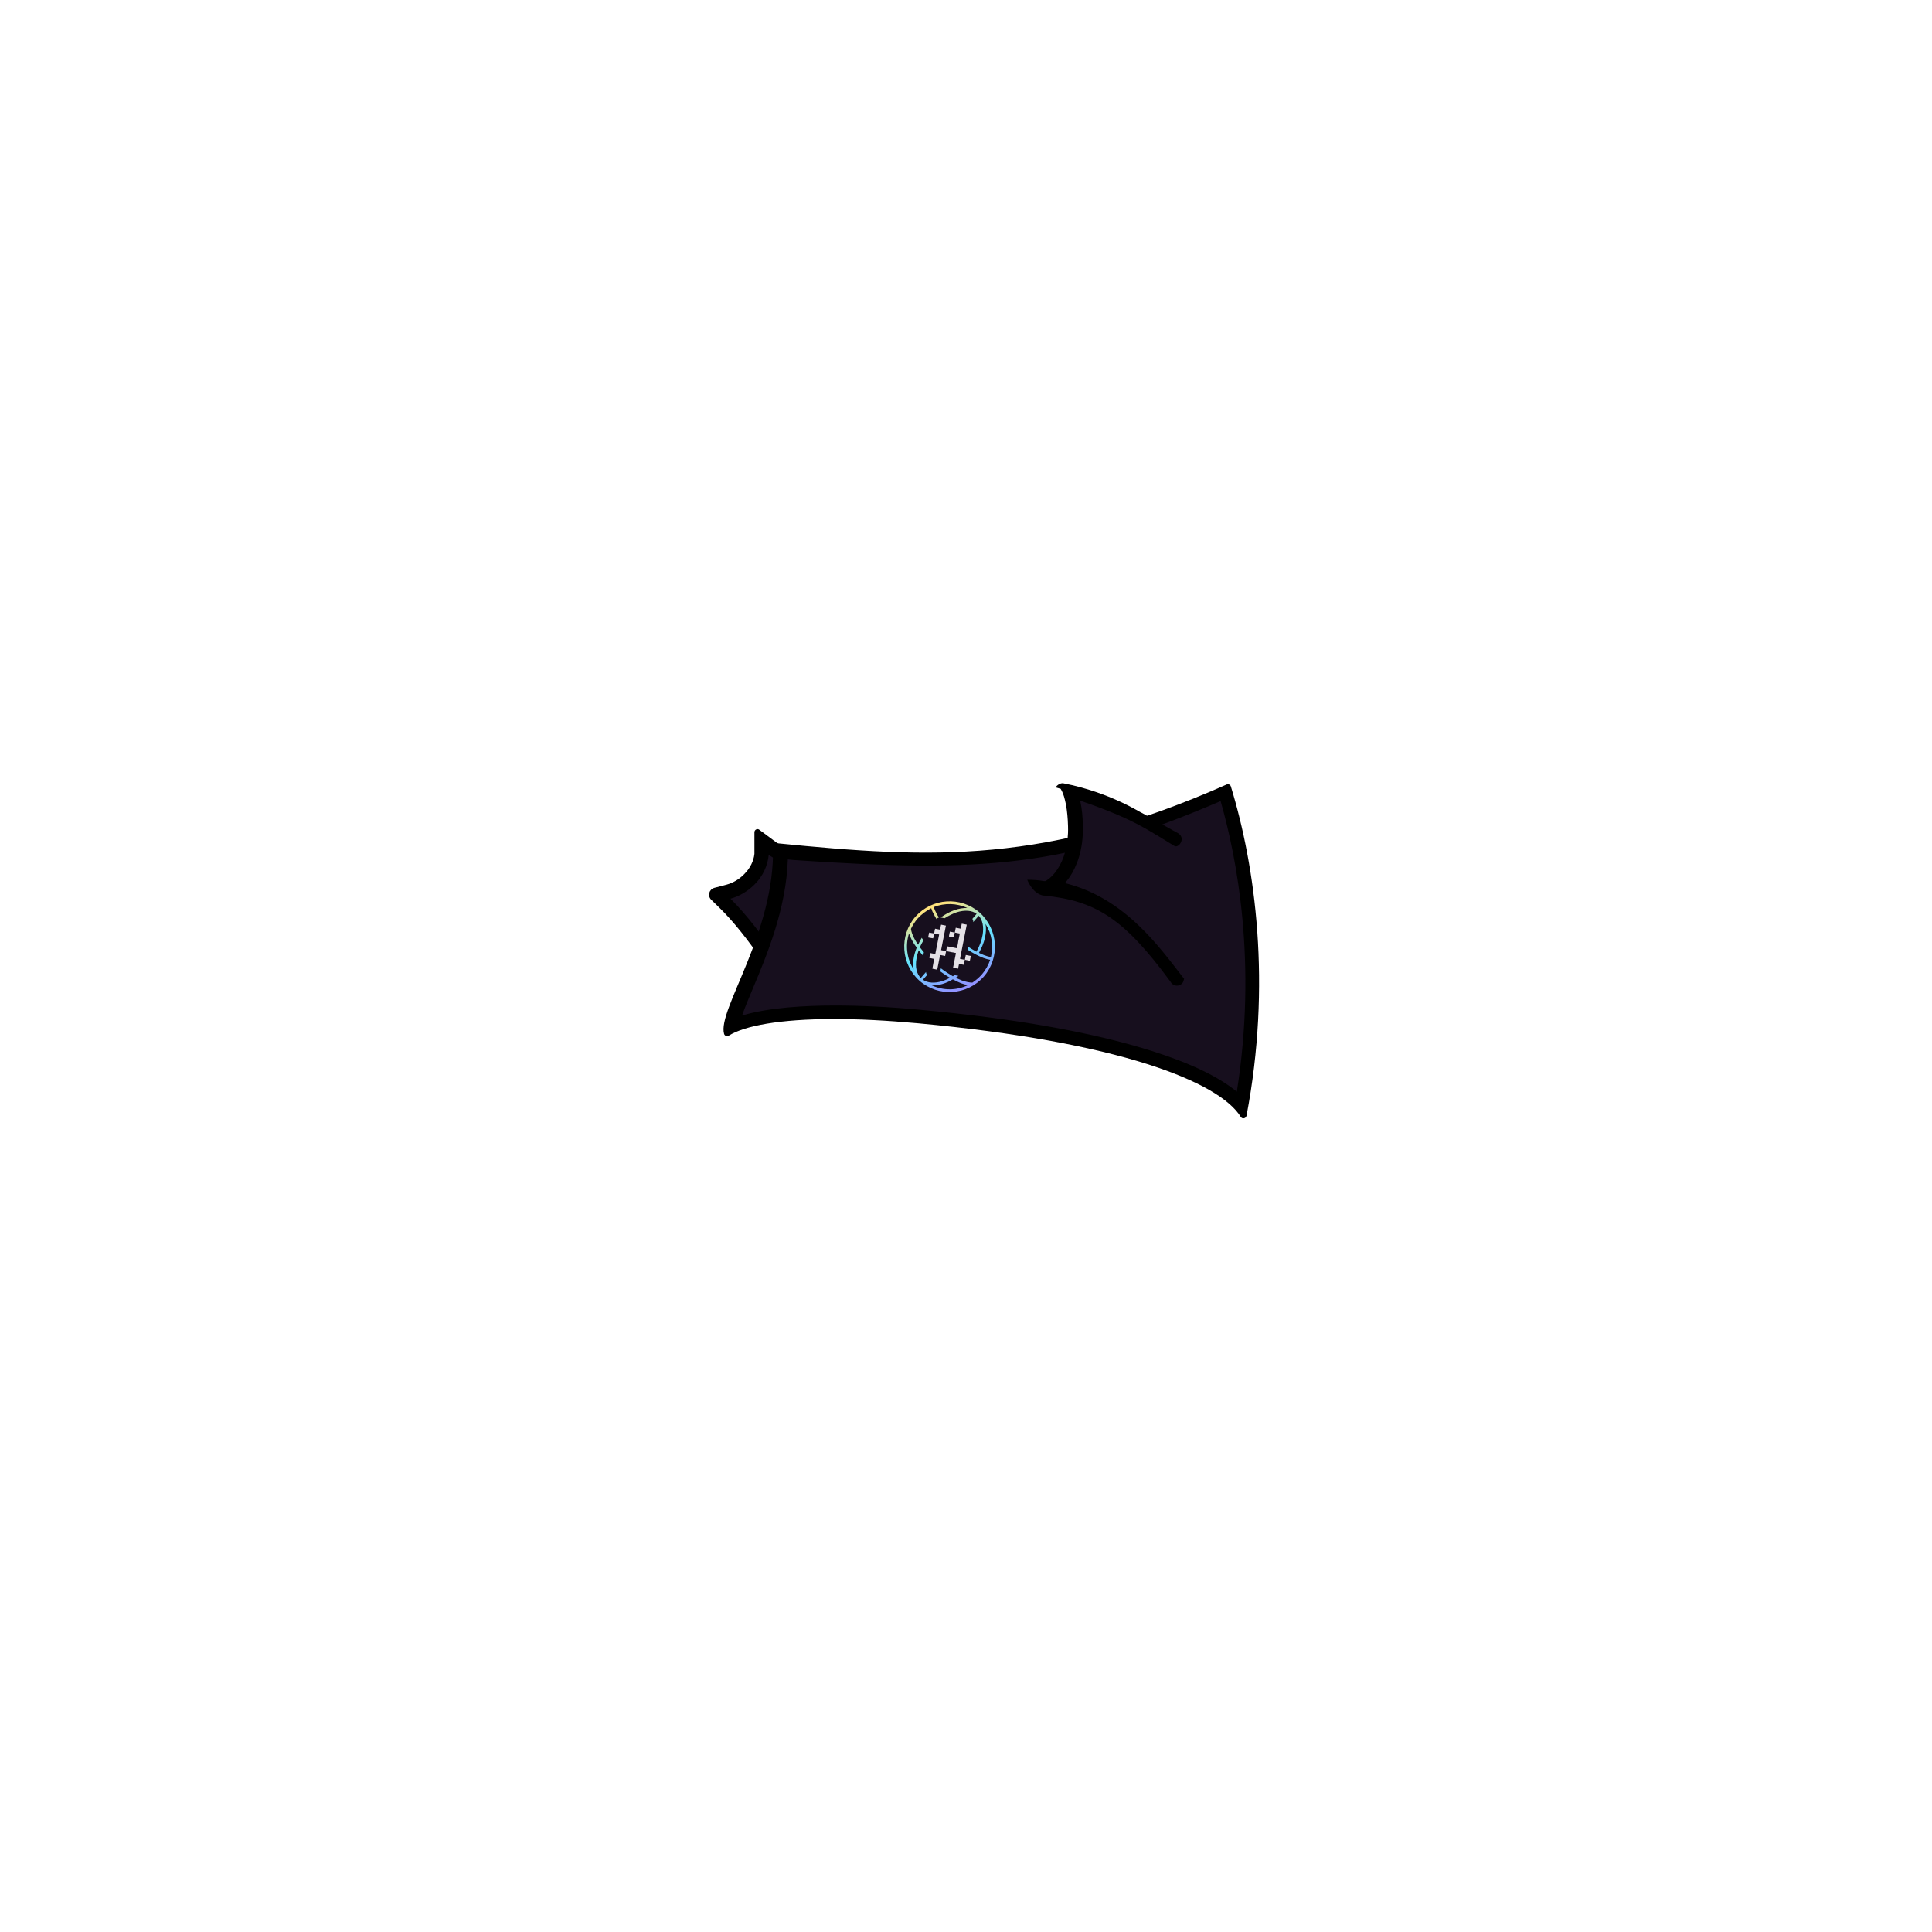
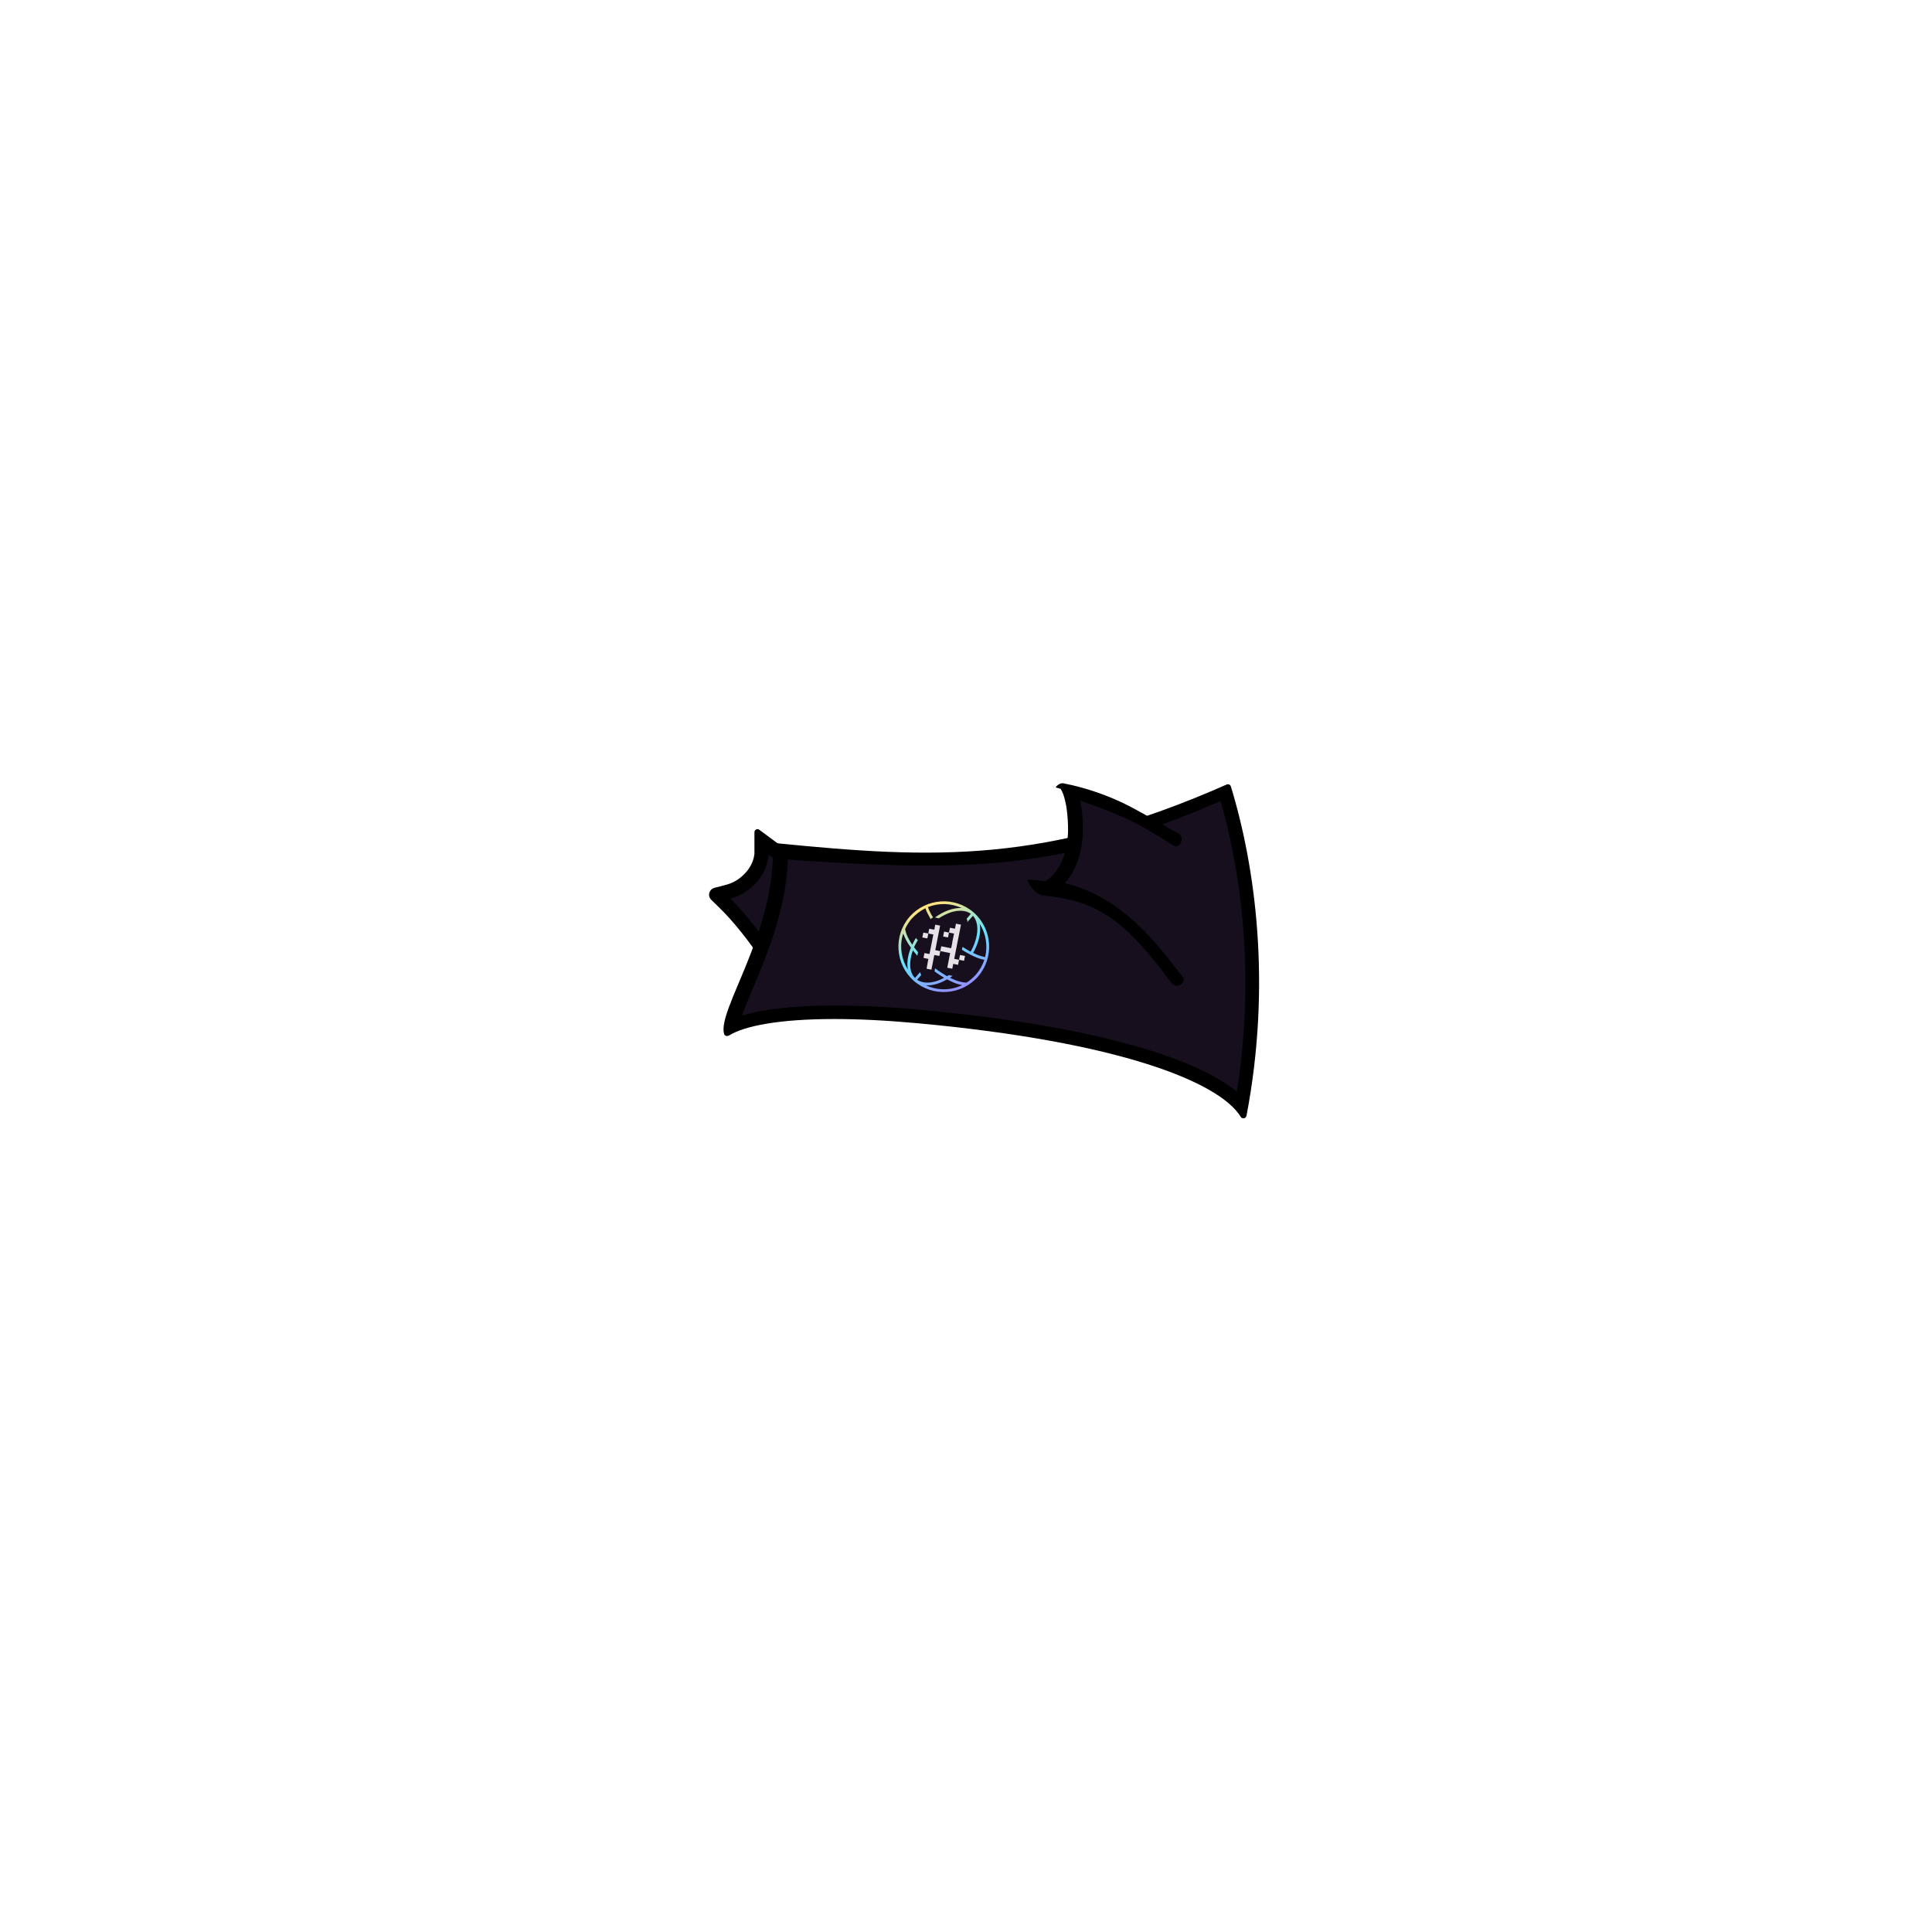
<svg xmlns="http://www.w3.org/2000/svg" version="1.1" id="wapuugotchi_svg__item" viewBox="0 0 1e3 1e3">
  <g class="RightArm--group">
    <path d="M436.59 504.77c-4.5 5.1-10.5 7.9-17 7.9-9.1 0-18.5-5.5-24.4-14.4-7.8-11.6-15.5-21.2-22.3-27.9l-4.8-4.7c-2-2-1.1-5.3 1.6-6.1l6.5-1.7c3.2-.9 6.4-2.7 9.1-5.5 3-3 4.8-6.7 5.2-10.4v-11.2c0-1.3 1.5-2.1 2.5-1.3l9.3 6.9c.7.5 1.7 1.1 2.9 1.7 10.2 4.9 31.7 27.4 35.7 46.7 2.1 10.1-1.2 16.5-4.3 20z" />
    <path d="M402.09 444.87q-2.3-1-4.2-2.4c-.5 5.5-3 11-7.3 15.3-3.7 3.7-8.1 6.2-12.5 7.4 8.7 8.6 17 19.8 23.2 29.1 4.5 6.7 11.6 11.1 18.3 11.1 4.1 0 8.1-1.6 11.4-5.4 13-14.8-17.3-49.6-28.9-55.1z" fill="#170f1e" />
  </g>
  <g class="Body--group">
    <defs>
      <linearGradient id="g1" x1="459.3" y1="475.3" x2="476.1" y2="516.8" gradientUnits="userSpaceOnUse">
        <stop offset="0" stop-color="#ffe27d" />
        <stop offset=".5" stop-color="#64e3ff" />
        <stop offset="1" stop-color="#9192ff" />
      </linearGradient>
    </defs>
    <path d="M401.886 436.443h-.2c-.9 0-1.6.7-1.6 1.6 1.3 44.5-28.9 84.7-25.3 97.1.2.7.8 1.1 1.5 1.1.3 0 .6-.1.9-.2 8.2-5.1 26.3-8.6 54.7-8.6 12.5 0 26.9.7 43.3 2.2 104 9.6 155.8 30.3 167 48.4.3.5.8.8 1.4.8.7 0 1.4-.5 1.6-1.3 13-68 4.6-129.1-8.1-170.5-.2-.7-.8-1.1-1.5-1.1h-.4c-93.523 41.432-152.27 38.548-233.3 30.5z" />
    <path d="M410.786 445.143c-1-.134-2-.234-3-.3-.9 25.8-10.8 49.4-18.2 67-1.8 4.3-4 9.5-5.5 13.8 13.8-4.2 32.9-5.2 48.1-5.2 13.2 0 28 .7 44 2.2 49.1 4.5 89.4 11.7 119.9 21.3 20 6.3 34.7 13.4 44.1 21.1 10.5-66.5.1-120.7-8.4-150.4-79.614 34.164-122.39 37.206-221 30.5z" fill="#170f1e" />
-     <g id="Logo" transform="translate(15, -2.5)">
+     <g id="Logo" transform="translate(12, -2.5)">
      <path id="Layer" fill-rule="evenodd" fill="url(#g1)" d="m494.2 508c-8.6 9.7-23.4 10.7-33.2 2.2-9.7-8.6-10.7-23.4-2.2-33.2 8.6-9.7 23.4-10.7 33.2-2.2 9.7 8.6 10.7 23.4 2.2 33.2zm-36.3-3.7c-0.6-3.3-0.1-7.2 1.6-11.3q-1.5-2-2.5-3.9-0.9-1.7-1.5-3.4c-2 6.2-1.1 13 2.4 18.6zm-1.4-21c0.2 1.5 0.8 3.2 1.8 5.1q0.8 1.5 1.9 3.1 0.8-1.8 1.9-3.6 0.1 0.2 0.2 0.4 0.3 0.5 0.8 0.7-1.1 1.9-2 3.8 1 1.3 2.1 2.6 0 0.2-0.1 0.4l-0.3 1.4q-1.2-1.4-2.3-2.8-0.8 2.2-1.1 4.2c-0.8 4.3 0 7.9 2.2 10.1l2.7-3.1q0 0.6 0.3 1.1 0.1 0.2 0.3 0.4l-2.2 2.5c2.4 1.7 6 2 10.1 0.7q1.9-0.6 3.9-1.7-2.4-1.4-5-3.3l0.3-1.6c2.1 1.6 4.2 2.9 6.2 4.1q0.4-0.3 0.9-0.6l1.9 0.4q0 0 0.1 0-0.7 0.5-1.4 1 1.7 0.8 3.2 1.4c2.1 0.7 3.9 1.1 5.4 1.1q2.6-1.7 4.8-4.1c2-2.3 3.5-5 4.4-7.7q-1.7-0.3-3.6-1c-2.5-1-5.2-2.4-8-4.2l0.3-1.5q2.2 1.4 4.2 2.5c1.7-3 2.7-5.9 3.2-8.7 0.7-4.2 0-7.7-2-9.9l-2.9 3.3c0.1-0.5 0-1.1-0.3-1.5q-0.1-0.1-0.1-0.2l2.2-2.6c-2.4-1.8-6.1-2.1-10.3-0.8-2 0.7-4.1 1.7-6.3 3.1l-1.9-0.4q0 0-0.1 0c4.7-3.4 9.6-5.1 13.8-4.9-5.5-2.6-11.8-2.7-17.4-0.5q0.5 1.6 1.5 3.4 0.5 1 1.2 2-0.4 0.1-0.7 0.3-0.3 0.2-0.5 0.6-0.8-1.2-1.3-2.3-1-1.7-1.5-3.4c-2.6 1.3-5 3.1-7.1 5.4q-2.1 2.5-3.4 5.3zm25.9 28.1q-2-0.8-4.2-2c-3.7 2.2-7.5 3.3-10.9 3.1 6 2.8 12.9 2.7 18.7-0.1q-1.7-0.3-3.6-1zm12.7-30.7c0.8 4.3-0.4 9.7-3.4 15q1.4 0.7 2.7 1.2 1.9 0.7 3.5 1c1.4-5.8 0.5-12-2.8-17.2z" />
      <path id="Layer" fill="#e5e1e6" d="m465.4 487.7l0.5-2.4v-0.1l2.6 0.5-0.5 2.5-2.3-0.4z" />
      <path id="Layer" fill="#e5e1e6" d="m468.8 484l-0.3 1.7 2.6 0.5-2 10.1-2.6-0.5-0.2 1-0.3 1.5 2.3 0.5h0.3l-0.1 0.2-0.3 1.5-0.6 3.4 2.5 0.5 1.5-7.6 2.6 0.5 0.5-2.5 5.1 1-1.5 7.6 2.6 0.5 0.5-2.5 2 0.4 0.5 0.1 0.5-2.6 1.1 0.2 1.4 0.3h0.1l0.5-2.5-2.6-0.5-0.5 2.5-2.5-0.5 3.5-17.7-2.6-0.5-0.5 2.6-2.6-0.5-0.5 2.5-2.5-0.5-0.2 0.7-0.3 1.6v0.2l0.3 0.1 2.2 0.4 0.5-2.5 2.6 0.5-0.5 2.5-0.3 1.4-0.2 1.4-0.5 2.3-5.1-1-0.5 2.5-2.6-0.5 2.5-12.7-2.5-0.5-0.2 0.9-0.3 1.7-2.6-0.5z" />
    </g>
  </g>
  <g class="LeftArm--group">
    <path d="m591.41 420.96c-1.228-0.36-16.635-10.734-40.905-15.5-1.7-0.4-3.683 1.211-4.083 2.111 2.54 0.686 2.583 0.73 2.583 0.73 0.9 1.5 1.6 3.258 2.2 5.758 0.2 0.8 0.4 1.7 0.6 2.7 0.5 3 0.9 6.6 1 10.9 0.3 9.7-2.1 17.2-5.5 22.3-1.7 2.6-3.7 4.601-5.8 5.901-0.2 0.2-0.5 0.2-0.8 0.2h-0.3c-2.8-0.5-5.8-0.7-8.7-0.7 0 0 2.4 6.5 7.5 8 0.2 0.1 0.4 0.1 0.6 0.1 0.2 0.1 0.4 0.1 0.6 0.1 26.6 2.7 41.147 11.538 65.465 44.61 0.7 1.3 2 2 3.3 2 0.6 0 1.2-0.101 1.7-0.401 0.508-0.26 0.944-0.641 1.27-1.11 0.063-0.09 0.124-0.181 0.184-0.273 4.81-11.512-4.691-55.107-4.24-70.343 2.636 0.599 5.658-4.605 1.485-6.881-1.552-0.751-10.695-6.037-18.159-10.203z" style="fill:#000000" />
    <path d="M612.796 440.859c-19.666-11.75-24.38-16.3-53.722-26.453.1.3.1.6.2.9.733 3.467 1.134 7.467 1.2 12 .4 13-3.5 21.7-6.8 26.6-.8 1.1-1.6 2.2-2.5 3.2 31.328 7.613 49.466 33.842 61.756 49.582 20.91-14.779 22.188-53.708-.134-65.83z" fill="#170f1e" />
  </g>
</svg>
